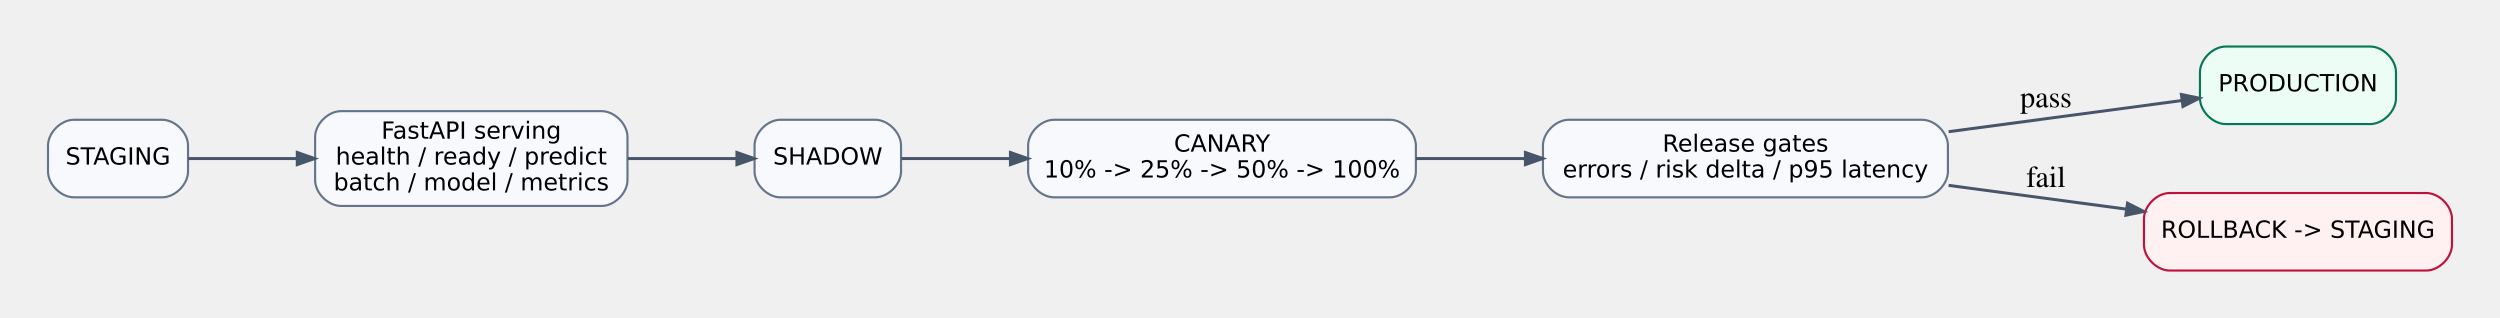
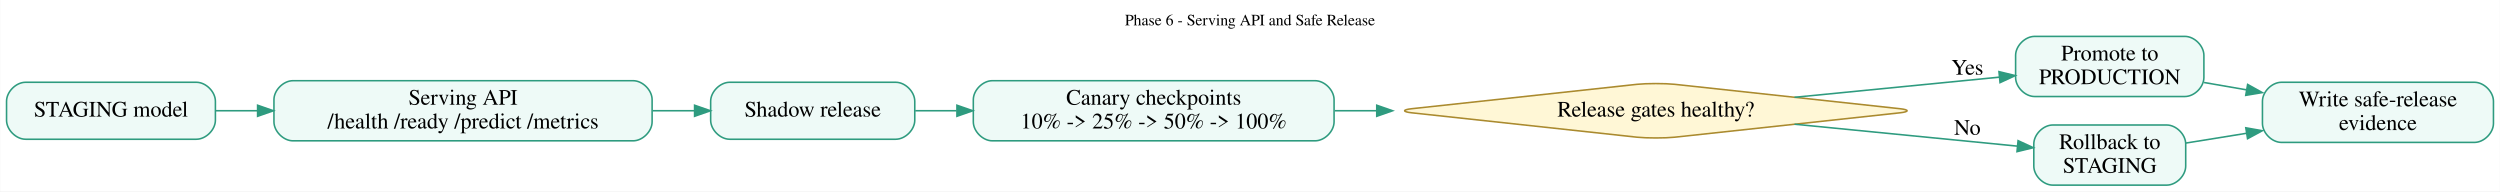
- <svg xmlns="http://www.w3.org/2000/svg" width="1159pt" height="147pt" viewBox="0.00 0.00 1159.20 147.20">
-   <g id="graph0" class="graph" transform="scale(1 1) rotate(0) translate(21.6 125.6)">
+ <svg xmlns="http://www.w3.org/2000/svg" width="1580pt" height="121pt" viewBox="0.00 0.00 1579.73 121.00">
+   <g id="graph0" class="graph" transform="scale(1 1) rotate(0) translate(4 117)">
+     <polygon fill="white" stroke="transparent" points="-4,4 -4,-117 1575.73,-117 1575.73,4 -4,4" />
+     <text text-anchor="middle" x="785.87" y="-101" font-family="Times,serif" font-size="10.00">Phase 6 - Serving API and Safe Release</text>
    <g id="node1" class="node">
-       <path fill="#f7f9fc" stroke="#64748b" d="M53,-70C53,-70 12,-70 12,-70 6,-70 0,-64 0,-58 0,-58 0,-46 0,-46 0,-40 6,-34 12,-34 12,-34 53,-34 53,-34 59,-34 65,-40 65,-46 65,-46 65,-58 65,-58 65,-64 59,-70 53,-70" />
-       <text text-anchor="middle" x="32.5" y="-49.2" font-family="DejaVu Sans" font-size="11.00">STAGING</text>
+       <path fill="#eefaf7" stroke="#2e9b7f" d="M120,-65C120,-65 12,-65 12,-65 6,-65 0,-59 0,-53 0,-53 0,-41 0,-41 0,-35 6,-29 12,-29 12,-29 120,-29 120,-29 126,-29 132,-35 132,-41 132,-41 132,-53 132,-53 132,-59 126,-65 120,-65" />
+       <text text-anchor="middle" x="66" y="-43.3" font-family="Times,serif" font-size="14.00">STAGING model</text>
    </g>
    <g id="node2" class="node">
-       <path fill="#f7f9fc" stroke="#64748b" d="M257,-74C257,-74 136,-74 136,-74 130,-74 124,-68 124,-62 124,-62 124,-42 124,-42 124,-36 130,-30 136,-30 136,-30 257,-30 257,-30 263,-30 269,-36 269,-42 269,-42 269,-62 269,-62 269,-68 263,-74 257,-74" />
-       <text text-anchor="middle" x="196.5" y="-61.2" font-family="DejaVu Sans" font-size="11.00">FastAPI serving</text>
-       <text text-anchor="middle" x="196.5" y="-49.2" font-family="DejaVu Sans" font-size="11.00">health / ready / predict</text>
-       <text text-anchor="middle" x="196.5" y="-37.2" font-family="DejaVu Sans" font-size="11.00">batch / model / metrics</text>
+       <path fill="#eefaf7" stroke="#2e9b7f" d="M396,-66C396,-66 181,-66 181,-66 175,-66 169,-60 169,-54 169,-54 169,-40 169,-40 169,-34 175,-28 181,-28 181,-28 396,-28 396,-28 402,-28 408,-34 408,-40 408,-40 408,-54 408,-54 408,-60 402,-66 396,-66" />
+       <text text-anchor="middle" x="288.5" y="-50.8" font-family="Times,serif" font-size="14.00">Serving API</text>
+       <text text-anchor="middle" x="288.5" y="-35.8" font-family="Times,serif" font-size="14.00">/health /ready /predict /metrics</text>
    </g>
    <g id="edge1" class="edge">
-       <path fill="none" stroke="#475569" stroke-width="1.4" d="M65.12,-52C79.65,-52 97.61,-52 115.51,-52" />
-       <polygon fill="#475569" stroke="#475569" stroke-width="1.4" points="115.72,-54.8 123.72,-52 115.72,-49.2 115.72,-54.8" />
+       <path fill="none" stroke="#2e9b7f" d="M132.26,-47C140.66,-47 149.48,-47 158.46,-47" />
+       <polygon fill="#2e9b7f" stroke="#2e9b7f" points="158.67,-50.5 168.67,-47 158.67,-43.5 158.67,-50.5" />
    </g>
    <g id="node3" class="node">
-       <path fill="#f7f9fc" stroke="#64748b" d="M384,-70C384,-70 340,-70 340,-70 334,-70 328,-64 328,-58 328,-58 328,-46 328,-46 328,-40 334,-34 340,-34 340,-34 384,-34 384,-34 390,-34 396,-40 396,-46 396,-46 396,-58 396,-58 396,-64 390,-70 384,-70" />
-       <text text-anchor="middle" x="362" y="-49.2" font-family="DejaVu Sans" font-size="11.00">SHADOW</text>
+       <path fill="#eefaf7" stroke="#2e9b7f" d="M562,-65C562,-65 457,-65 457,-65 451,-65 445,-59 445,-53 445,-53 445,-41 445,-41 445,-35 451,-29 457,-29 457,-29 562,-29 562,-29 568,-29 574,-35 574,-41 574,-41 574,-53 574,-53 574,-59 568,-65 562,-65" />
+       <text text-anchor="middle" x="509.5" y="-43.3" font-family="Times,serif" font-size="14.00">Shadow release</text>
    </g>
    <g id="edge2" class="edge">
-       <path fill="none" stroke="#475569" stroke-width="1.4" d="M269.21,-52C286.44,-52 304.28,-52 319.59,-52" />
-       <polygon fill="#475569" stroke="#475569" stroke-width="1.4" points="319.82,-54.8 327.82,-52 319.82,-49.2 319.82,-54.8" />
+       <path fill="none" stroke="#2e9b7f" d="M408.29,-47C417.23,-47 426.08,-47 434.61,-47" />
+       <polygon fill="#2e9b7f" stroke="#2e9b7f" points="434.84,-50.5 444.84,-47 434.84,-43.5 434.84,-50.5" />
    </g>
    <g id="node4" class="node">
-       <path fill="#f7f9fc" stroke="#64748b" d="M623,-70C623,-70 467,-70 467,-70 461,-70 455,-64 455,-58 455,-58 455,-46 455,-46 455,-40 461,-34 467,-34 467,-34 623,-34 623,-34 629,-34 635,-40 635,-46 635,-46 635,-58 635,-58 635,-64 629,-70 623,-70" />
-       <text text-anchor="middle" x="545" y="-55.2" font-family="DejaVu Sans" font-size="11.00">CANARY</text>
-       <text text-anchor="middle" x="545" y="-43.2" font-family="DejaVu Sans" font-size="11.00">10% -&gt; 25% -&gt; 50% -&gt; 100%</text>
+       <path fill="#eefaf7" stroke="#2e9b7f" d="M827,-66C827,-66 623,-66 623,-66 617,-66 611,-60 611,-54 611,-54 611,-40 611,-40 611,-34 617,-28 623,-28 623,-28 827,-28 827,-28 833,-28 839,-34 839,-40 839,-40 839,-54 839,-54 839,-60 833,-66 827,-66" />
+       <text text-anchor="middle" x="725" y="-50.8" font-family="Times,serif" font-size="14.00">Canary checkpoints</text>
+       <text text-anchor="middle" x="725" y="-35.8" font-family="Times,serif" font-size="14.00">10% -&gt; 25% -&gt; 50% -&gt; 100%</text>
    </g>
    <g id="edge3" class="edge">
-       <path fill="none" stroke="#475569" stroke-width="1.4" d="M396.2,-52C410.62,-52 428.35,-52 446.45,-52" />
-       <polygon fill="#475569" stroke="#475569" stroke-width="1.4" points="446.79,-54.8 454.79,-52 446.79,-49.2 446.79,-54.8" />
+       <path fill="none" stroke="#2e9b7f" d="M574.27,-47C582.66,-47 591.48,-47 600.46,-47" />
+       <polygon fill="#2e9b7f" stroke="#2e9b7f" points="600.65,-50.5 610.65,-47 600.65,-43.5 600.65,-50.5" />
+     </g>
+     <g id="node5" class="node">
+       <path fill="#fff7d6" stroke="#aa8a2e" d="M1030.44,-63.71C1030.44,-63.71 888.06,-48.29 888.06,-48.29 882.1,-47.65 882.1,-46.35 888.06,-45.71 888.06,-45.71 1030.44,-30.29 1030.44,-30.29 1036.4,-29.65 1048.33,-29.65 1054.3,-30.29 1054.3,-30.29 1196.67,-45.71 1196.67,-45.71 1202.64,-46.35 1202.64,-47.65 1196.67,-48.29 1196.67,-48.29 1054.3,-63.71 1054.3,-63.71 1048.33,-64.35 1036.4,-64.35 1030.44,-63.71" />
+       <text text-anchor="middle" x="1042.37" y="-43.3" font-family="Times,serif" font-size="14.00">Release gates healthy?</text>
+     </g>
+     <g id="edge4" class="edge">
+       <path fill="none" stroke="#2e9b7f" d="M839.41,-47C848.07,-47 856.92,-47 865.86,-47" />
+       <polygon fill="#2e9b7f" stroke="#2e9b7f" points="865.97,-50.5 875.97,-47 865.97,-43.5 865.97,-50.5" />
    </g>
    <g id="node6" class="node">
-       <path fill="#f7f9fc" stroke="#64748b" d="M870,-70C870,-70 706,-70 706,-70 700,-70 694,-64 694,-58 694,-58 694,-46 694,-46 694,-40 700,-34 706,-34 706,-34 870,-34 870,-34 876,-34 882,-40 882,-46 882,-46 882,-58 882,-58 882,-64 876,-70 870,-70" />
-       <text text-anchor="middle" x="788" y="-55.2" font-family="DejaVu Sans" font-size="11.00">Release gates</text>
-       <text text-anchor="middle" x="788" y="-43.2" font-family="DejaVu Sans" font-size="11.00">errors / risk delta / p95 latency</text>
-     </g>
-     <g id="edge4" class="edge">
-       <path fill="none" stroke="#475569" stroke-width="1.4" d="M635.05,-52C651.53,-52 668.85,-52 685.66,-52" />
-       <polygon fill="#475569" stroke="#475569" stroke-width="1.4" points="685.87,-54.8 693.87,-52 685.87,-49.2 685.87,-54.8" />
-     </g>
-     <g id="node5" class="node">
-       <path fill="#ecfdf5" stroke="#047857" d="M1078,-104C1078,-104 1011,-104 1011,-104 1005,-104 999,-98 999,-92 999,-92 999,-80 999,-80 999,-74 1005,-68 1011,-68 1011,-68 1078,-68 1078,-68 1084,-68 1090,-74 1090,-80 1090,-80 1090,-92 1090,-92 1090,-98 1084,-104 1078,-104" />
-       <text text-anchor="middle" x="1044.5" y="-83.2" font-family="DejaVu Sans" font-size="11.00">PRODUCTION</text>
+       <path fill="#eefaf7" stroke="#2e9b7f" d="M1376.73,-94C1376.73,-94 1281.73,-94 1281.73,-94 1275.73,-94 1269.73,-88 1269.73,-82 1269.73,-82 1269.73,-68 1269.73,-68 1269.73,-62 1275.73,-56 1281.73,-56 1281.73,-56 1376.73,-56 1376.73,-56 1382.73,-56 1388.73,-62 1388.73,-68 1388.73,-68 1388.73,-82 1388.73,-82 1388.73,-88 1382.73,-94 1376.73,-94" />
+       <text text-anchor="middle" x="1329.23" y="-78.8" font-family="Times,serif" font-size="14.00">Promote to</text>
+       <text text-anchor="middle" x="1329.23" y="-63.8" font-family="Times,serif" font-size="14.00">PRODUCTION</text>
    </g>
    <g id="edge5" class="edge">
-       <path fill="none" stroke="#475569" stroke-width="1.4" d="M882.32,-64.47C918.78,-69.34 959.26,-74.75 990.53,-78.92" />
-       <polygon fill="#475569" stroke="#475569" stroke-width="1.4" points="990.38,-81.73 998.68,-80.01 991.12,-76.18 990.38,-81.73" />
-       <text text-anchor="middle" x="927.5" y="-75.8" font-family="Times,serif" font-size="14.00">pass</text>
+       <path fill="none" stroke="#2e9b7f" d="M1130,-55.51C1171.47,-59.59 1220.44,-64.4 1259.33,-68.23" />
+       <polygon fill="#2e9b7f" stroke="#2e9b7f" points="1259.21,-71.73 1269.5,-69.23 1259.89,-64.77 1259.21,-71.73" />
+       <text text-anchor="middle" x="1239.23" y="-69.8" font-family="Times,serif" font-size="14.00">Yes</text>
    </g>
    <g id="node7" class="node">
-       <path fill="#fff1f2" stroke="#be123c" d="M1104,-36C1104,-36 985,-36 985,-36 979,-36 973,-30 973,-24 973,-24 973,-12 973,-12 973,-6 979,0 985,0 985,0 1104,0 1104,0 1110,0 1116,-6 1116,-12 1116,-12 1116,-24 1116,-24 1116,-30 1110,-36 1104,-36" />
-       <text text-anchor="middle" x="1044.5" y="-15.2" font-family="DejaVu Sans" font-size="11.00">ROLLBACK -&gt; STAGING</text>
+       <path fill="#eefaf7" stroke="#2e9b7f" d="M1365.23,-38C1365.23,-38 1293.23,-38 1293.23,-38 1287.23,-38 1281.23,-32 1281.23,-26 1281.23,-26 1281.23,-12 1281.23,-12 1281.23,-6 1287.23,0 1293.23,0 1293.23,0 1365.23,0 1365.23,0 1371.23,0 1377.23,-6 1377.23,-12 1377.23,-12 1377.23,-26 1377.23,-26 1377.23,-32 1371.23,-38 1365.23,-38" />
+       <text text-anchor="middle" x="1329.23" y="-22.8" font-family="Times,serif" font-size="14.00">Rollback to</text>
+       <text text-anchor="middle" x="1329.23" y="-7.8" font-family="Times,serif" font-size="14.00">STAGING</text>
    </g>
    <g id="edge6" class="edge">
-       <path fill="none" stroke="#475569" stroke-width="1.4" d="M882.32,-39.53C909.45,-35.91 938.79,-31.99 964.92,-28.5" />
-       <polygon fill="#475569" stroke="#475569" stroke-width="1.4" points="965.36,-31.26 972.92,-27.43 964.62,-25.71 965.36,-31.26" />
-       <text text-anchor="middle" x="927.5" y="-38.8" font-family="Times,serif" font-size="14.00">fail</text>
+       <path fill="none" stroke="#2e9b7f" d="M1130,-38.49C1175.62,-34 1230.33,-28.62 1270.7,-24.66" />
+       <polygon fill="#2e9b7f" stroke="#2e9b7f" points="1271.29,-28.11 1280.9,-23.65 1270.61,-21.15 1271.29,-28.11" />
+       <text text-anchor="middle" x="1239.23" y="-31.8" font-family="Times,serif" font-size="14.00">No</text>
+     </g>
+     <g id="node8" class="node">
+       <path fill="#eefaf7" stroke="#2e9b7f" d="M1559.73,-65C1559.73,-65 1437.73,-65 1437.73,-65 1431.73,-65 1425.73,-59 1425.73,-53 1425.73,-53 1425.73,-39 1425.73,-39 1425.73,-33 1431.73,-27 1437.73,-27 1437.73,-27 1559.73,-27 1559.73,-27 1565.73,-27 1571.73,-33 1571.73,-39 1571.73,-39 1571.73,-53 1571.73,-53 1571.73,-59 1565.73,-65 1559.73,-65" />
+       <text text-anchor="middle" x="1498.73" y="-49.8" font-family="Times,serif" font-size="14.00">Write safe-release</text>
+       <text text-anchor="middle" x="1498.73" y="-34.8" font-family="Times,serif" font-size="14.00">evidence</text>
+     </g>
+     <g id="edge7" class="edge">
+       <path fill="none" stroke="#2e9b7f" d="M1388.82,-64.86C1397.45,-63.36 1406.49,-61.8 1415.49,-60.24" />
+       <polygon fill="#2e9b7f" stroke="#2e9b7f" points="1416.37,-63.64 1425.63,-58.48 1415.18,-56.74 1416.37,-63.64" />
+     </g>
+     <g id="edge8" class="edge">
+       <path fill="none" stroke="#2e9b7f" d="M1377.34,-26.59C1389.29,-28.52 1402.48,-30.65 1415.62,-32.76" />
+       <polygon fill="#2e9b7f" stroke="#2e9b7f" points="1415.21,-36.24 1425.64,-34.38 1416.32,-29.33 1415.21,-36.24" />
    </g>
  </g>
</svg>
